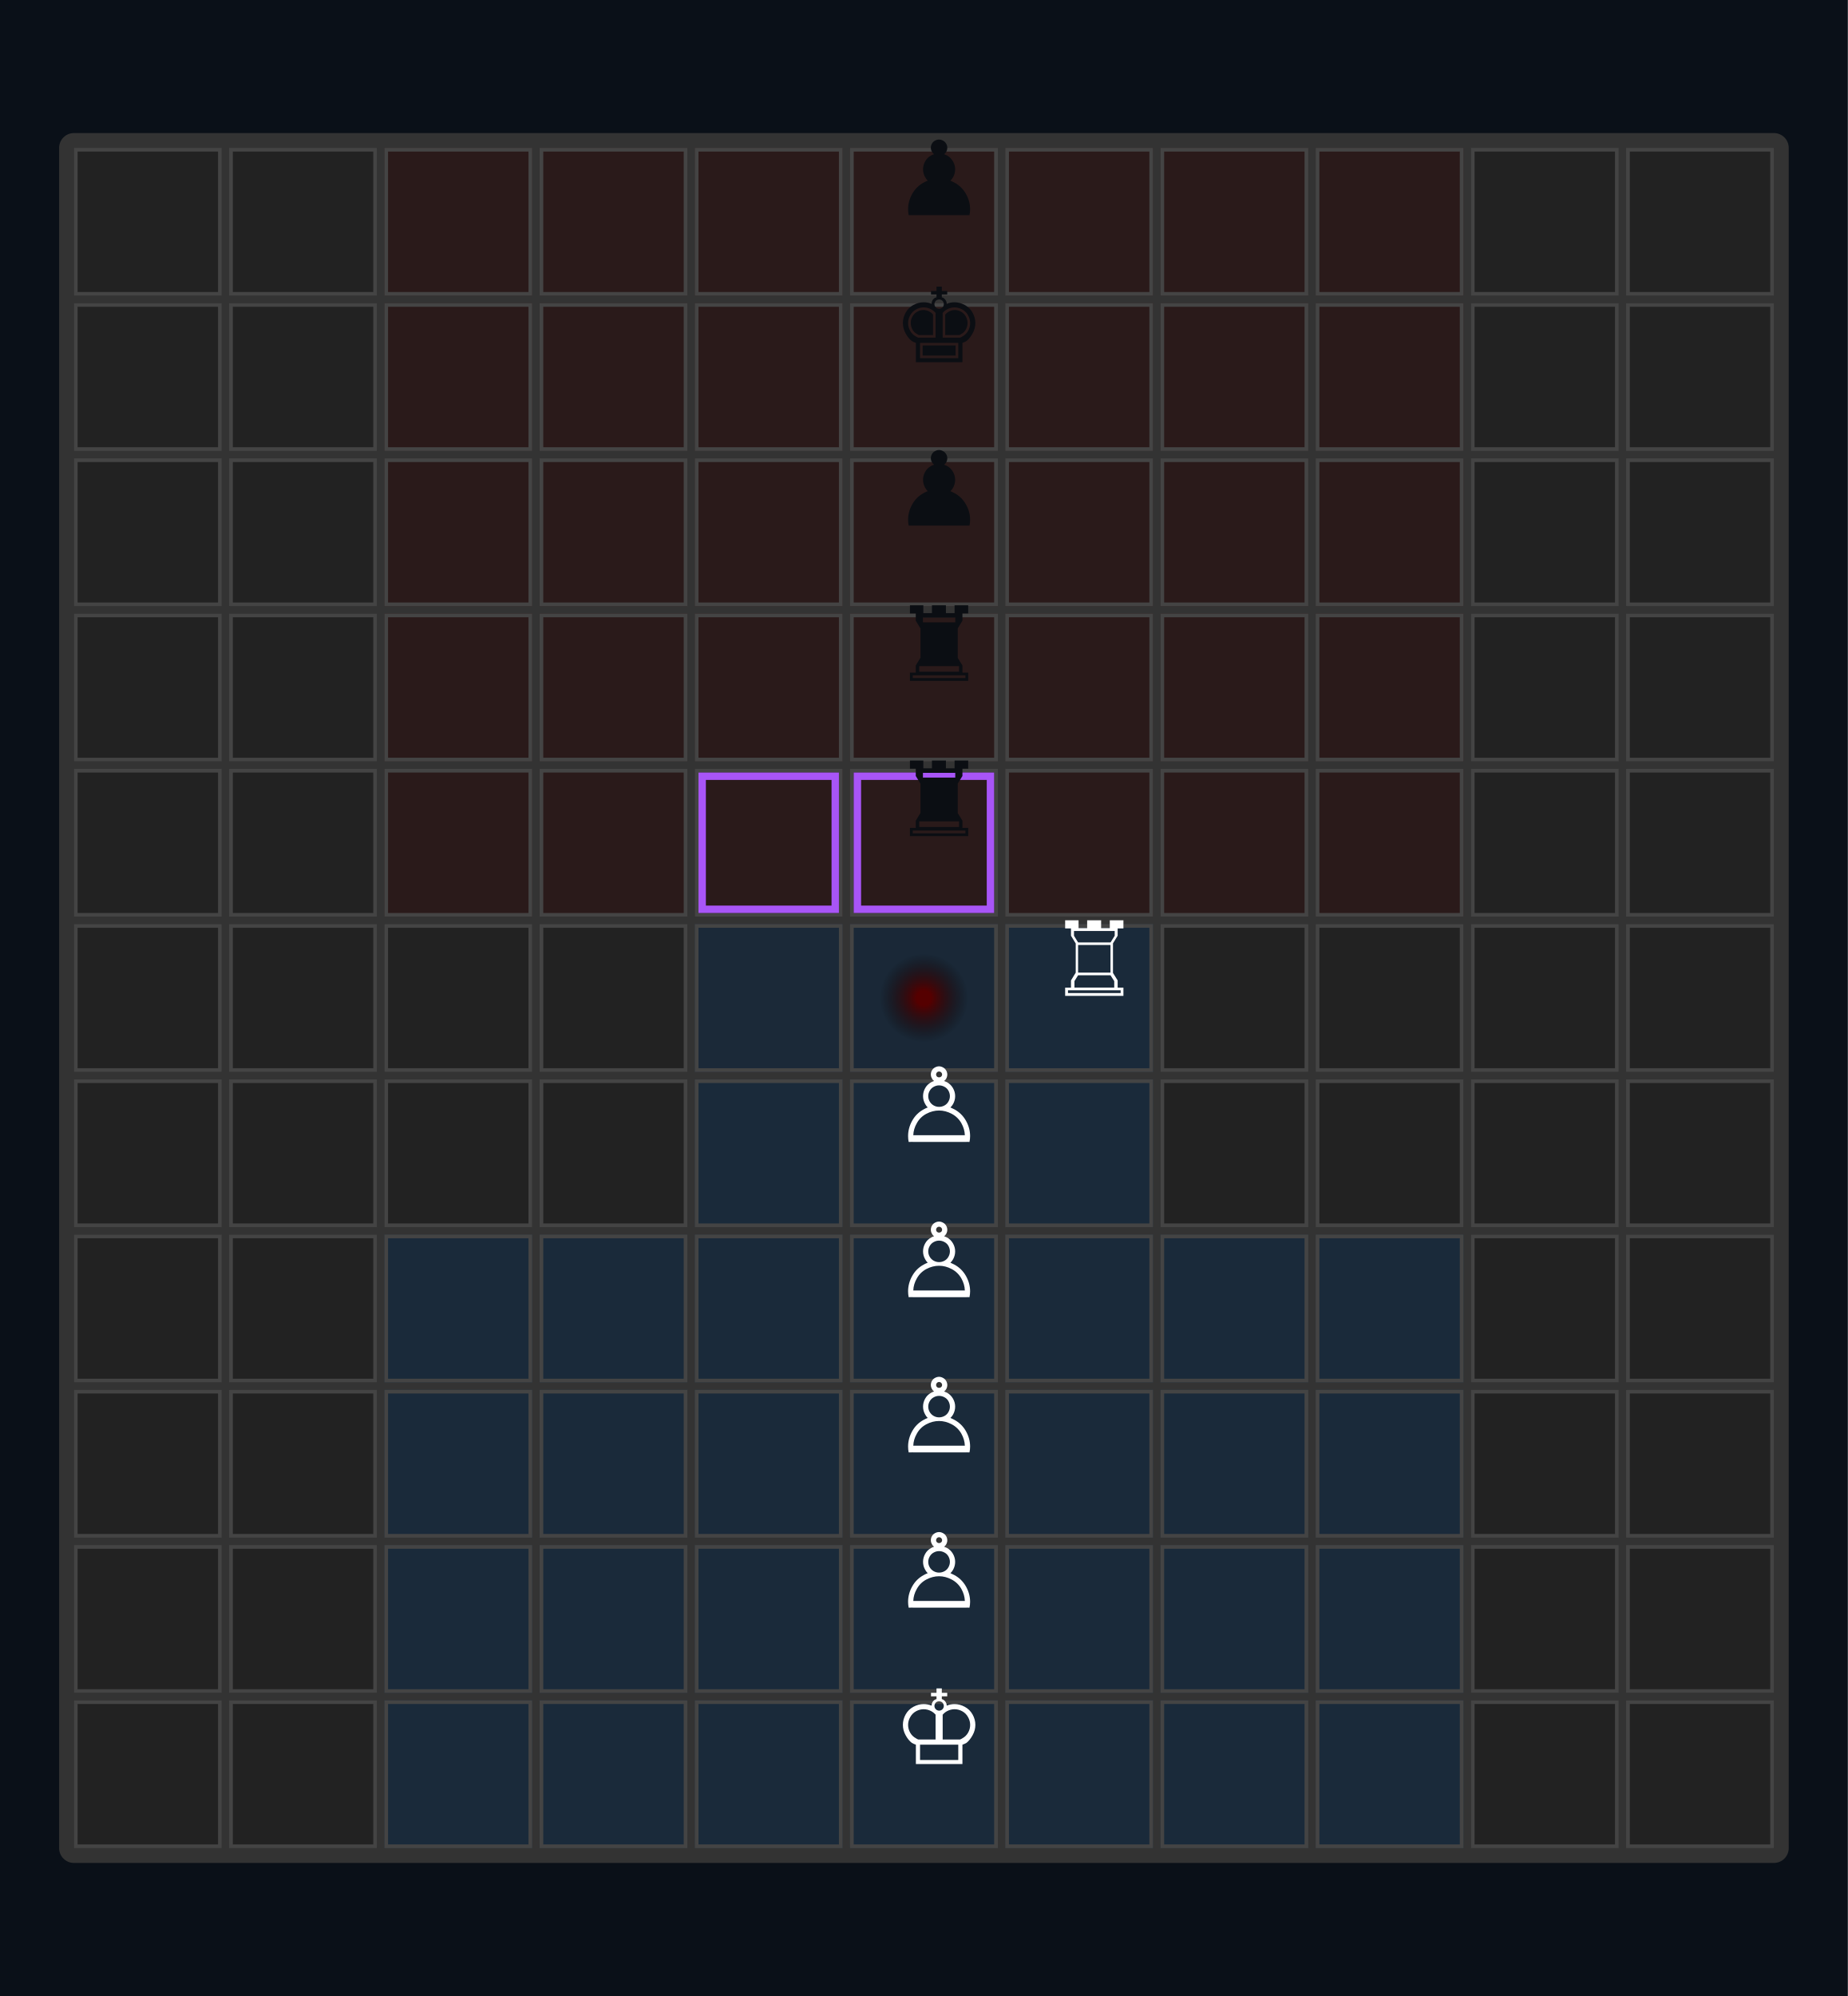
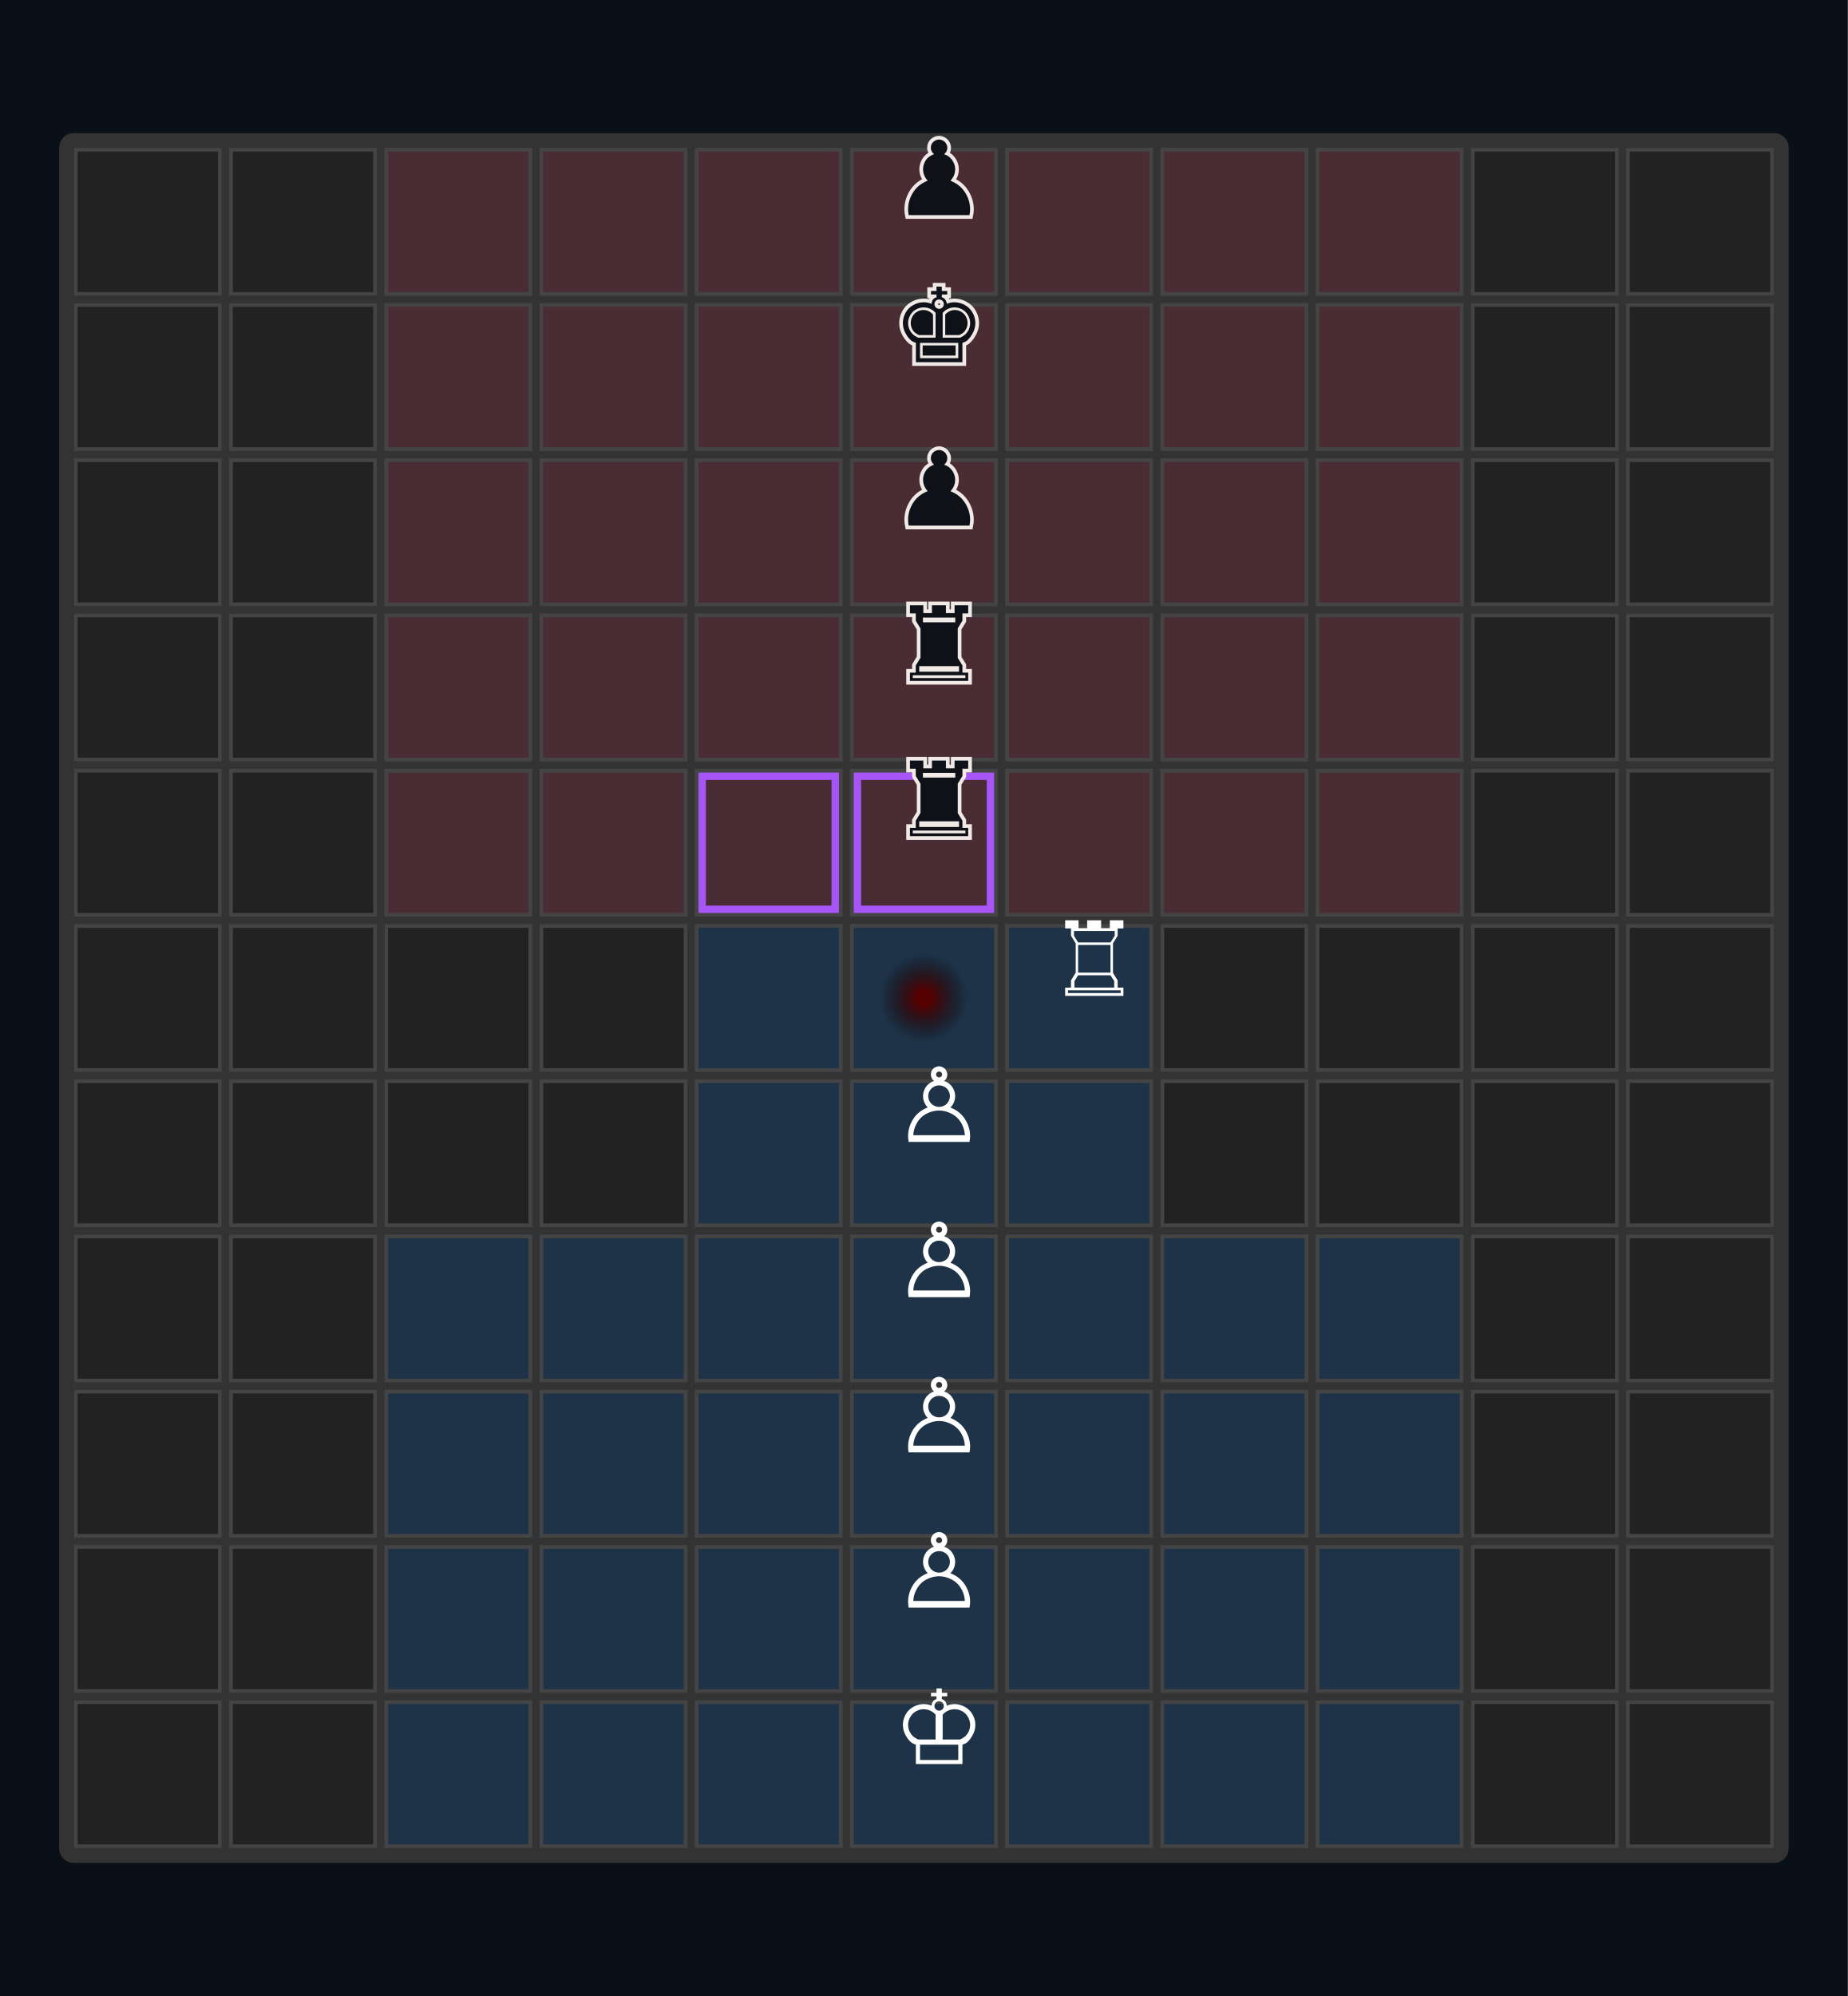
<svg xmlns="http://www.w3.org/2000/svg" width="500" height="540" viewBox="0 0 500 540">
  <defs>
-     <radialGradient id="rg-avmhaj5k" gradientUnits="objectBoundingBox" cx="0.5" cy="0.5" r="0.5">
+     <radialGradient id="rg-tm8awkis" gradientUnits="objectBoundingBox" cx="0.5" cy="0.5" r="0.5">
      <stop offset="10%" stop-color="rgb(85, 0, 0)" />
      <stop offset="60%" stop-color="rgba(0, 0, 0, 0)" />
    </radialGradient>
  </defs>
  <rect x="0" y="0" width="500" height="540" fill="rgb(10, 16, 24)" />
  <rect x="16" y="36" width="468" height="468" rx="4" ry="4" fill="rgb(51, 51, 51)" />
  <rect x="20" y="40" width="40" height="40" fill="rgb(34, 34, 34)" />
  <rect x="20.5" y="40.5" width="39" height="39" fill="none" stroke="rgb(68, 68, 68)" stroke-width="1" />
  <rect x="62" y="40" width="40" height="40" fill="rgb(34, 34, 34)" />
  <rect x="62.5" y="40.5" width="39" height="39" fill="none" stroke="rgb(68, 68, 68)" stroke-width="1" />
-   <rect x="104" y="40" width="40" height="40" fill="rgb(42, 26, 26)" />
+   <rect x="104" y="40" width="40" height="40" fill="rgb(74, 44, 52)" />
  <rect x="104.5" y="40.5" width="39" height="39" fill="none" stroke="rgb(68, 68, 68)" stroke-width="1" />
-   <rect x="146" y="40" width="40" height="40" fill="rgb(42, 26, 26)" />
+   <rect x="146" y="40" width="40" height="40" fill="rgb(74, 44, 52)" />
  <rect x="146.5" y="40.5" width="39" height="39" fill="none" stroke="rgb(68, 68, 68)" stroke-width="1" />
-   <rect x="188" y="40" width="40" height="40" fill="rgb(42, 26, 26)" />
+   <rect x="188" y="40" width="40" height="40" fill="rgb(74, 44, 52)" />
  <rect x="188.5" y="40.5" width="39" height="39" fill="none" stroke="rgb(68, 68, 68)" stroke-width="1" />
-   <rect x="230" y="40" width="40" height="40" fill="rgb(42, 26, 26)" />
+   <rect x="230" y="40" width="40" height="40" fill="rgb(74, 44, 52)" />
  <rect x="230.5" y="40.5" width="39" height="39" fill="none" stroke="rgb(68, 68, 68)" stroke-width="1" />
-   <text x="241.56" y="58.19" fill="rgb(11, 14, 19)" font-size="28" font-family="'IBM Plex Sans'" font-weight="400" font-style="normal" xml:space="preserve">♟</text>
-   <rect x="272" y="40" width="40" height="40" fill="rgb(42, 26, 26)" />
+   <text x="241.56" y="58.19" fill="rgb(14, 17, 24)" font-size="28" font-family="'IBM Plex Sans'" font-weight="400" font-style="normal" xml:space="preserve" stroke="rgba(244, 236, 232, 0.98)" stroke-width="2" paint-order="stroke fill">♟</text>
+   <rect x="272" y="40" width="40" height="40" fill="rgb(74, 44, 52)" />
  <rect x="272.5" y="40.5" width="39" height="39" fill="none" stroke="rgb(68, 68, 68)" stroke-width="1" />
-   <rect x="314" y="40" width="40" height="40" fill="rgb(42, 26, 26)" />
+   <rect x="314" y="40" width="40" height="40" fill="rgb(74, 44, 52)" />
  <rect x="314.5" y="40.5" width="39" height="39" fill="none" stroke="rgb(68, 68, 68)" stroke-width="1" />
-   <rect x="356" y="40" width="40" height="40" fill="rgb(42, 26, 26)" />
+   <rect x="356" y="40" width="40" height="40" fill="rgb(74, 44, 52)" />
  <rect x="356.5" y="40.5" width="39" height="39" fill="none" stroke="rgb(68, 68, 68)" stroke-width="1" />
  <rect x="398" y="40" width="40" height="40" fill="rgb(34, 34, 34)" />
  <rect x="398.5" y="40.5" width="39" height="39" fill="none" stroke="rgb(68, 68, 68)" stroke-width="1" />
  <rect x="440" y="40" width="40" height="40" fill="rgb(34, 34, 34)" />
  <rect x="440.5" y="40.5" width="39" height="39" fill="none" stroke="rgb(68, 68, 68)" stroke-width="1" />
  <rect x="20" y="82" width="40" height="40" fill="rgb(34, 34, 34)" />
  <rect x="20.5" y="82.5" width="39" height="39" fill="none" stroke="rgb(68, 68, 68)" stroke-width="1" />
  <rect x="62" y="82" width="40" height="40" fill="rgb(34, 34, 34)" />
  <rect x="62.5" y="82.5" width="39" height="39" fill="none" stroke="rgb(68, 68, 68)" stroke-width="1" />
-   <rect x="104" y="82" width="40" height="40" fill="rgb(42, 26, 26)" />
+   <rect x="104" y="82" width="40" height="40" fill="rgb(74, 44, 52)" />
  <rect x="104.5" y="82.5" width="39" height="39" fill="none" stroke="rgb(68, 68, 68)" stroke-width="1" />
-   <rect x="146" y="82" width="40" height="40" fill="rgb(42, 26, 26)" />
+   <rect x="146" y="82" width="40" height="40" fill="rgb(74, 44, 52)" />
  <rect x="146.5" y="82.5" width="39" height="39" fill="none" stroke="rgb(68, 68, 68)" stroke-width="1" />
-   <rect x="188" y="82" width="40" height="40" fill="rgb(42, 26, 26)" />
+   <rect x="188" y="82" width="40" height="40" fill="rgb(74, 44, 52)" />
  <rect x="188.5" y="82.5" width="39" height="39" fill="none" stroke="rgb(68, 68, 68)" stroke-width="1" />
-   <rect x="230" y="82" width="40" height="40" fill="rgb(42, 26, 26)" />
+   <rect x="230" y="82" width="40" height="40" fill="rgb(74, 44, 52)" />
  <rect x="230.5" y="82.5" width="39" height="39" fill="none" stroke="rgb(68, 68, 68)" stroke-width="1" />
-   <text x="241.56" y="97.99" fill="rgb(11, 14, 19)" font-size="28" font-family="'IBM Plex Sans'" font-weight="400" font-style="normal" xml:space="preserve">♚</text>
-   <rect x="272" y="82" width="40" height="40" fill="rgb(42, 26, 26)" />
+   <text x="241.56" y="97.99" fill="rgb(14, 17, 24)" font-size="28" font-family="'IBM Plex Sans'" font-weight="400" font-style="normal" xml:space="preserve" stroke="rgba(244, 236, 232, 0.98)" stroke-width="2" paint-order="stroke fill">♚</text>
+   <rect x="272" y="82" width="40" height="40" fill="rgb(74, 44, 52)" />
  <rect x="272.5" y="82.5" width="39" height="39" fill="none" stroke="rgb(68, 68, 68)" stroke-width="1" />
-   <rect x="314" y="82" width="40" height="40" fill="rgb(42, 26, 26)" />
+   <rect x="314" y="82" width="40" height="40" fill="rgb(74, 44, 52)" />
  <rect x="314.5" y="82.5" width="39" height="39" fill="none" stroke="rgb(68, 68, 68)" stroke-width="1" />
-   <rect x="356" y="82" width="40" height="40" fill="rgb(42, 26, 26)" />
+   <rect x="356" y="82" width="40" height="40" fill="rgb(74, 44, 52)" />
  <rect x="356.5" y="82.5" width="39" height="39" fill="none" stroke="rgb(68, 68, 68)" stroke-width="1" />
  <rect x="398" y="82" width="40" height="40" fill="rgb(34, 34, 34)" />
  <rect x="398.5" y="82.5" width="39" height="39" fill="none" stroke="rgb(68, 68, 68)" stroke-width="1" />
  <rect x="440" y="82" width="40" height="40" fill="rgb(34, 34, 34)" />
  <rect x="440.5" y="82.5" width="39" height="39" fill="none" stroke="rgb(68, 68, 68)" stroke-width="1" />
  <rect x="20" y="124" width="40" height="40" fill="rgb(34, 34, 34)" />
  <rect x="20.5" y="124.5" width="39" height="39" fill="none" stroke="rgb(68, 68, 68)" stroke-width="1" />
  <rect x="62" y="124" width="40" height="40" fill="rgb(34, 34, 34)" />
  <rect x="62.5" y="124.5" width="39" height="39" fill="none" stroke="rgb(68, 68, 68)" stroke-width="1" />
-   <rect x="104" y="124" width="40" height="40" fill="rgb(42, 26, 26)" />
+   <rect x="104" y="124" width="40" height="40" fill="rgb(74, 44, 52)" />
  <rect x="104.5" y="124.5" width="39" height="39" fill="none" stroke="rgb(68, 68, 68)" stroke-width="1" />
-   <rect x="146" y="124" width="40" height="40" fill="rgb(42, 26, 26)" />
+   <rect x="146" y="124" width="40" height="40" fill="rgb(74, 44, 52)" />
  <rect x="146.5" y="124.5" width="39" height="39" fill="none" stroke="rgb(68, 68, 68)" stroke-width="1" />
-   <rect x="188" y="124" width="40" height="40" fill="rgb(42, 26, 26)" />
+   <rect x="188" y="124" width="40" height="40" fill="rgb(74, 44, 52)" />
  <rect x="188.5" y="124.5" width="39" height="39" fill="none" stroke="rgb(68, 68, 68)" stroke-width="1" />
-   <rect x="230" y="124" width="40" height="40" fill="rgb(42, 26, 26)" />
+   <rect x="230" y="124" width="40" height="40" fill="rgb(74, 44, 52)" />
  <rect x="230.5" y="124.5" width="39" height="39" fill="none" stroke="rgb(68, 68, 68)" stroke-width="1" />
-   <text x="241.56" y="142.19" fill="rgb(11, 14, 19)" font-size="28" font-family="'IBM Plex Sans'" font-weight="400" font-style="normal" xml:space="preserve">♟</text>
-   <rect x="272" y="124" width="40" height="40" fill="rgb(42, 26, 26)" />
+   <text x="241.56" y="142.19" fill="rgb(14, 17, 24)" font-size="28" font-family="'IBM Plex Sans'" font-weight="400" font-style="normal" xml:space="preserve" stroke="rgba(244, 236, 232, 0.98)" stroke-width="2" paint-order="stroke fill">♟</text>
+   <rect x="272" y="124" width="40" height="40" fill="rgb(74, 44, 52)" />
  <rect x="272.5" y="124.5" width="39" height="39" fill="none" stroke="rgb(68, 68, 68)" stroke-width="1" />
-   <rect x="314" y="124" width="40" height="40" fill="rgb(42, 26, 26)" />
+   <rect x="314" y="124" width="40" height="40" fill="rgb(74, 44, 52)" />
  <rect x="314.5" y="124.5" width="39" height="39" fill="none" stroke="rgb(68, 68, 68)" stroke-width="1" />
-   <rect x="356" y="124" width="40" height="40" fill="rgb(42, 26, 26)" />
+   <rect x="356" y="124" width="40" height="40" fill="rgb(74, 44, 52)" />
  <rect x="356.5" y="124.5" width="39" height="39" fill="none" stroke="rgb(68, 68, 68)" stroke-width="1" />
  <rect x="398" y="124" width="40" height="40" fill="rgb(34, 34, 34)" />
  <rect x="398.5" y="124.5" width="39" height="39" fill="none" stroke="rgb(68, 68, 68)" stroke-width="1" />
  <rect x="440" y="124" width="40" height="40" fill="rgb(34, 34, 34)" />
  <rect x="440.5" y="124.5" width="39" height="39" fill="none" stroke="rgb(68, 68, 68)" stroke-width="1" />
  <rect x="20" y="166" width="40" height="40" fill="rgb(34, 34, 34)" />
  <rect x="20.5" y="166.5" width="39" height="39" fill="none" stroke="rgb(68, 68, 68)" stroke-width="1" />
  <rect x="62" y="166" width="40" height="40" fill="rgb(34, 34, 34)" />
  <rect x="62.5" y="166.5" width="39" height="39" fill="none" stroke="rgb(68, 68, 68)" stroke-width="1" />
-   <rect x="104" y="166" width="40" height="40" fill="rgb(42, 26, 26)" />
+   <rect x="104" y="166" width="40" height="40" fill="rgb(74, 44, 52)" />
  <rect x="104.5" y="166.5" width="39" height="39" fill="none" stroke="rgb(68, 68, 68)" stroke-width="1" />
-   <rect x="146" y="166" width="40" height="40" fill="rgb(42, 26, 26)" />
+   <rect x="146" y="166" width="40" height="40" fill="rgb(74, 44, 52)" />
  <rect x="146.5" y="166.5" width="39" height="39" fill="none" stroke="rgb(68, 68, 68)" stroke-width="1" />
-   <rect x="188" y="166" width="40" height="40" fill="rgb(42, 26, 26)" />
+   <rect x="188" y="166" width="40" height="40" fill="rgb(74, 44, 52)" />
  <rect x="188.5" y="166.5" width="39" height="39" fill="none" stroke="rgb(68, 68, 68)" stroke-width="1" />
-   <rect x="230" y="166" width="40" height="40" fill="rgb(42, 26, 26)" />
+   <rect x="230" y="166" width="40" height="40" fill="rgb(74, 44, 52)" />
  <rect x="230.5" y="166.5" width="39" height="39" fill="none" stroke="rgb(68, 68, 68)" stroke-width="1" />
-   <text x="241.56" y="184.18" fill="rgb(11, 14, 19)" font-size="28" font-family="'IBM Plex Sans'" font-weight="400" font-style="normal" xml:space="preserve">♜</text>
-   <rect x="272" y="166" width="40" height="40" fill="rgb(42, 26, 26)" />
+   <text x="241.56" y="184.18" fill="rgb(14, 17, 24)" font-size="28" font-family="'IBM Plex Sans'" font-weight="400" font-style="normal" xml:space="preserve" stroke="rgba(244, 236, 232, 0.98)" stroke-width="2" paint-order="stroke fill">♜</text>
+   <rect x="272" y="166" width="40" height="40" fill="rgb(74, 44, 52)" />
  <rect x="272.5" y="166.5" width="39" height="39" fill="none" stroke="rgb(68, 68, 68)" stroke-width="1" />
-   <rect x="314" y="166" width="40" height="40" fill="rgb(42, 26, 26)" />
+   <rect x="314" y="166" width="40" height="40" fill="rgb(74, 44, 52)" />
  <rect x="314.5" y="166.5" width="39" height="39" fill="none" stroke="rgb(68, 68, 68)" stroke-width="1" />
-   <rect x="356" y="166" width="40" height="40" fill="rgb(42, 26, 26)" />
+   <rect x="356" y="166" width="40" height="40" fill="rgb(74, 44, 52)" />
  <rect x="356.5" y="166.5" width="39" height="39" fill="none" stroke="rgb(68, 68, 68)" stroke-width="1" />
  <rect x="398" y="166" width="40" height="40" fill="rgb(34, 34, 34)" />
  <rect x="398.5" y="166.5" width="39" height="39" fill="none" stroke="rgb(68, 68, 68)" stroke-width="1" />
  <rect x="440" y="166" width="40" height="40" fill="rgb(34, 34, 34)" />
  <rect x="440.5" y="166.5" width="39" height="39" fill="none" stroke="rgb(68, 68, 68)" stroke-width="1" />
  <rect x="20" y="208" width="40" height="40" fill="rgb(34, 34, 34)" />
  <rect x="20.5" y="208.5" width="39" height="39" fill="none" stroke="rgb(68, 68, 68)" stroke-width="1" />
  <rect x="62" y="208" width="40" height="40" fill="rgb(34, 34, 34)" />
  <rect x="62.5" y="208.5" width="39" height="39" fill="none" stroke="rgb(68, 68, 68)" stroke-width="1" />
-   <rect x="104" y="208" width="40" height="40" fill="rgb(42, 26, 26)" />
+   <rect x="104" y="208" width="40" height="40" fill="rgb(74, 44, 52)" />
  <rect x="104.5" y="208.5" width="39" height="39" fill="none" stroke="rgb(68, 68, 68)" stroke-width="1" />
-   <rect x="146" y="208" width="40" height="40" fill="rgb(42, 26, 26)" />
+   <rect x="146" y="208" width="40" height="40" fill="rgb(74, 44, 52)" />
  <rect x="146.5" y="208.5" width="39" height="39" fill="none" stroke="rgb(68, 68, 68)" stroke-width="1" />
-   <rect x="188" y="208" width="40" height="40" fill="rgb(42, 26, 26)" />
+   <rect x="188" y="208" width="40" height="40" fill="rgb(74, 44, 52)" />
  <rect x="188.5" y="208.5" width="39" height="39" fill="none" stroke="rgb(68, 68, 68)" stroke-width="1" />
  <rect x="190" y="210" width="36" height="36" fill="none" stroke="rgb(168, 85, 247)" stroke-width="2" />
-   <rect x="230" y="208" width="40" height="40" fill="rgb(42, 26, 26)" />
+   <rect x="230" y="208" width="40" height="40" fill="rgb(74, 44, 52)" />
  <rect x="230.5" y="208.5" width="39" height="39" fill="none" stroke="rgb(68, 68, 68)" stroke-width="1" />
  <rect x="232" y="210" width="36" height="36" fill="none" stroke="rgb(168, 85, 247)" stroke-width="2" />
-   <text x="241.56" y="226.18" fill="rgb(11, 14, 19)" font-size="28" font-family="'IBM Plex Sans'" font-weight="400" font-style="normal" xml:space="preserve">♜</text>
-   <rect x="272" y="208" width="40" height="40" fill="rgb(42, 26, 26)" />
+   <text x="241.56" y="226.18" fill="rgb(14, 17, 24)" font-size="28" font-family="'IBM Plex Sans'" font-weight="400" font-style="normal" xml:space="preserve" stroke="rgba(244, 236, 232, 0.98)" stroke-width="2" paint-order="stroke fill">♜</text>
+   <rect x="272" y="208" width="40" height="40" fill="rgb(74, 44, 52)" />
  <rect x="272.5" y="208.5" width="39" height="39" fill="none" stroke="rgb(68, 68, 68)" stroke-width="1" />
-   <rect x="314" y="208" width="40" height="40" fill="rgb(42, 26, 26)" />
+   <rect x="314" y="208" width="40" height="40" fill="rgb(74, 44, 52)" />
  <rect x="314.5" y="208.5" width="39" height="39" fill="none" stroke="rgb(68, 68, 68)" stroke-width="1" />
-   <rect x="356" y="208" width="40" height="40" fill="rgb(42, 26, 26)" />
+   <rect x="356" y="208" width="40" height="40" fill="rgb(74, 44, 52)" />
  <rect x="356.5" y="208.5" width="39" height="39" fill="none" stroke="rgb(68, 68, 68)" stroke-width="1" />
  <rect x="398" y="208" width="40" height="40" fill="rgb(34, 34, 34)" />
  <rect x="398.5" y="208.5" width="39" height="39" fill="none" stroke="rgb(68, 68, 68)" stroke-width="1" />
  <rect x="440" y="208" width="40" height="40" fill="rgb(34, 34, 34)" />
  <rect x="440.5" y="208.5" width="39" height="39" fill="none" stroke="rgb(68, 68, 68)" stroke-width="1" />
  <rect x="20" y="250" width="40" height="40" fill="rgb(34, 34, 34)" />
  <rect x="20.5" y="250.5" width="39" height="39" fill="none" stroke="rgb(68, 68, 68)" stroke-width="1" />
  <rect x="62" y="250" width="40" height="40" fill="rgb(34, 34, 34)" />
  <rect x="62.5" y="250.5" width="39" height="39" fill="none" stroke="rgb(68, 68, 68)" stroke-width="1" />
  <rect x="104" y="250" width="40" height="40" fill="rgb(34, 34, 34)" />
  <rect x="104.5" y="250.5" width="39" height="39" fill="none" stroke="rgb(68, 68, 68)" stroke-width="1" />
  <rect x="146" y="250" width="40" height="40" fill="rgb(34, 34, 34)" />
  <rect x="146.5" y="250.5" width="39" height="39" fill="none" stroke="rgb(68, 68, 68)" stroke-width="1" />
-   <rect x="188" y="250" width="40" height="40" fill="rgb(27, 41, 56)" />
+   <rect x="188" y="250" width="40" height="40" fill="rgb(30, 51, 72)" />
  <rect x="188.5" y="250.5" width="39" height="39" fill="none" stroke="rgb(68, 68, 68)" stroke-width="1" />
-   <rect x="230" y="250" width="40" height="40" fill="rgb(26, 40, 55)" />
-   <rect x="230" y="250" width="40" height="40" fill="url(#rg-avmhaj5k)" />
+   <rect x="230" y="250" width="40" height="40" fill="rgb(30, 51, 72)" />
+   <rect x="230" y="250" width="40" height="40" fill="url(#rg-tm8awkis)" />
  <rect x="230.5" y="250.5" width="39" height="39" fill="none" stroke="rgb(68, 68, 68)" stroke-width="1" />
-   <rect x="272" y="250" width="40" height="40" fill="rgb(26, 42, 58)" />
+   <rect x="272" y="250" width="40" height="40" fill="rgb(30, 51, 72)" />
  <rect x="272.5" y="250.5" width="39" height="39" fill="none" stroke="rgb(68, 68, 68)" stroke-width="1" />
  <text x="283.56" y="269.4" fill="rgb(255, 255, 255)" font-size="28" font-family="'IBM Plex Sans'" font-weight="400" font-style="normal" xml:space="preserve">♖</text>
  <rect x="314" y="250" width="40" height="40" fill="rgb(34, 34, 34)" />
  <rect x="314.5" y="250.5" width="39" height="39" fill="none" stroke="rgb(68, 68, 68)" stroke-width="1" />
  <rect x="356" y="250" width="40" height="40" fill="rgb(34, 34, 34)" />
  <rect x="356.5" y="250.5" width="39" height="39" fill="none" stroke="rgb(68, 68, 68)" stroke-width="1" />
  <rect x="398" y="250" width="40" height="40" fill="rgb(34, 34, 34)" />
  <rect x="398.5" y="250.5" width="39" height="39" fill="none" stroke="rgb(68, 68, 68)" stroke-width="1" />
  <rect x="440" y="250" width="40" height="40" fill="rgb(34, 34, 34)" />
  <rect x="440.5" y="250.5" width="39" height="39" fill="none" stroke="rgb(68, 68, 68)" stroke-width="1" />
  <rect x="20" y="292" width="40" height="40" fill="rgb(34, 34, 34)" />
  <rect x="20.5" y="292.5" width="39" height="39" fill="none" stroke="rgb(68, 68, 68)" stroke-width="1" />
  <rect x="62" y="292" width="40" height="40" fill="rgb(34, 34, 34)" />
  <rect x="62.5" y="292.5" width="39" height="39" fill="none" stroke="rgb(68, 68, 68)" stroke-width="1" />
  <rect x="104" y="292" width="40" height="40" fill="rgb(34, 34, 34)" />
  <rect x="104.5" y="292.5" width="39" height="39" fill="none" stroke="rgb(68, 68, 68)" stroke-width="1" />
  <rect x="146" y="292" width="40" height="40" fill="rgb(34, 34, 34)" />
  <rect x="146.5" y="292.5" width="39" height="39" fill="none" stroke="rgb(68, 68, 68)" stroke-width="1" />
-   <rect x="188" y="292" width="40" height="40" fill="rgb(26, 42, 58)" />
+   <rect x="188" y="292" width="40" height="40" fill="rgb(30, 51, 72)" />
  <rect x="188.5" y="292.5" width="39" height="39" fill="none" stroke="rgb(68, 68, 68)" stroke-width="1" />
-   <rect x="230" y="292" width="40" height="40" fill="rgb(26, 42, 58)" />
+   <rect x="230" y="292" width="40" height="40" fill="rgb(30, 51, 72)" />
  <rect x="230.5" y="292.5" width="39" height="39" fill="none" stroke="rgb(68, 68, 68)" stroke-width="1" />
  <text x="241.56" y="308.92" fill="rgb(255, 255, 255)" font-size="28" font-family="'IBM Plex Sans'" font-weight="400" font-style="normal" xml:space="preserve">♙</text>
-   <rect x="272" y="292" width="40" height="40" fill="rgb(26, 42, 58)" />
+   <rect x="272" y="292" width="40" height="40" fill="rgb(30, 51, 72)" />
  <rect x="272.5" y="292.5" width="39" height="39" fill="none" stroke="rgb(68, 68, 68)" stroke-width="1" />
  <rect x="314" y="292" width="40" height="40" fill="rgb(34, 34, 34)" />
  <rect x="314.5" y="292.5" width="39" height="39" fill="none" stroke="rgb(68, 68, 68)" stroke-width="1" />
  <rect x="356" y="292" width="40" height="40" fill="rgb(34, 34, 34)" />
  <rect x="356.5" y="292.5" width="39" height="39" fill="none" stroke="rgb(68, 68, 68)" stroke-width="1" />
  <rect x="398" y="292" width="40" height="40" fill="rgb(34, 34, 34)" />
  <rect x="398.5" y="292.5" width="39" height="39" fill="none" stroke="rgb(68, 68, 68)" stroke-width="1" />
  <rect x="440" y="292" width="40" height="40" fill="rgb(34, 34, 34)" />
  <rect x="440.5" y="292.5" width="39" height="39" fill="none" stroke="rgb(68, 68, 68)" stroke-width="1" />
  <rect x="20" y="334" width="40" height="40" fill="rgb(34, 34, 34)" />
  <rect x="20.5" y="334.5" width="39" height="39" fill="none" stroke="rgb(68, 68, 68)" stroke-width="1" />
  <rect x="62" y="334" width="40" height="40" fill="rgb(34, 34, 34)" />
  <rect x="62.5" y="334.5" width="39" height="39" fill="none" stroke="rgb(68, 68, 68)" stroke-width="1" />
-   <rect x="104" y="334" width="40" height="40" fill="rgb(26, 42, 58)" />
+   <rect x="104" y="334" width="40" height="40" fill="rgb(30, 51, 72)" />
  <rect x="104.5" y="334.5" width="39" height="39" fill="none" stroke="rgb(68, 68, 68)" stroke-width="1" />
-   <rect x="146" y="334" width="40" height="40" fill="rgb(26, 42, 58)" />
+   <rect x="146" y="334" width="40" height="40" fill="rgb(30, 51, 72)" />
  <rect x="146.5" y="334.5" width="39" height="39" fill="none" stroke="rgb(68, 68, 68)" stroke-width="1" />
-   <rect x="188" y="334" width="40" height="40" fill="rgb(26, 42, 58)" />
+   <rect x="188" y="334" width="40" height="40" fill="rgb(30, 51, 72)" />
  <rect x="188.5" y="334.5" width="39" height="39" fill="none" stroke="rgb(68, 68, 68)" stroke-width="1" />
-   <rect x="230" y="334" width="40" height="40" fill="rgb(26, 42, 58)" />
+   <rect x="230" y="334" width="40" height="40" fill="rgb(30, 51, 72)" />
  <rect x="230.5" y="334.5" width="39" height="39" fill="none" stroke="rgb(68, 68, 68)" stroke-width="1" />
  <text x="241.56" y="350.92" fill="rgb(255, 255, 255)" font-size="28" font-family="'IBM Plex Sans'" font-weight="400" font-style="normal" xml:space="preserve">♙</text>
-   <rect x="272" y="334" width="40" height="40" fill="rgb(26, 42, 58)" />
+   <rect x="272" y="334" width="40" height="40" fill="rgb(30, 51, 72)" />
  <rect x="272.5" y="334.5" width="39" height="39" fill="none" stroke="rgb(68, 68, 68)" stroke-width="1" />
-   <rect x="314" y="334" width="40" height="40" fill="rgb(26, 42, 58)" />
+   <rect x="314" y="334" width="40" height="40" fill="rgb(30, 51, 72)" />
  <rect x="314.5" y="334.5" width="39" height="39" fill="none" stroke="rgb(68, 68, 68)" stroke-width="1" />
-   <rect x="356" y="334" width="40" height="40" fill="rgb(26, 42, 58)" />
+   <rect x="356" y="334" width="40" height="40" fill="rgb(30, 51, 72)" />
  <rect x="356.5" y="334.5" width="39" height="39" fill="none" stroke="rgb(68, 68, 68)" stroke-width="1" />
  <rect x="398" y="334" width="40" height="40" fill="rgb(34, 34, 34)" />
  <rect x="398.5" y="334.5" width="39" height="39" fill="none" stroke="rgb(68, 68, 68)" stroke-width="1" />
  <rect x="440" y="334" width="40" height="40" fill="rgb(34, 34, 34)" />
  <rect x="440.5" y="334.5" width="39" height="39" fill="none" stroke="rgb(68, 68, 68)" stroke-width="1" />
  <rect x="20" y="376" width="40" height="40" fill="rgb(34, 34, 34)" />
  <rect x="20.5" y="376.5" width="39" height="39" fill="none" stroke="rgb(68, 68, 68)" stroke-width="1" />
  <rect x="62" y="376" width="40" height="40" fill="rgb(34, 34, 34)" />
  <rect x="62.5" y="376.5" width="39" height="39" fill="none" stroke="rgb(68, 68, 68)" stroke-width="1" />
-   <rect x="104" y="376" width="40" height="40" fill="rgb(26, 42, 58)" />
+   <rect x="104" y="376" width="40" height="40" fill="rgb(30, 51, 72)" />
  <rect x="104.5" y="376.5" width="39" height="39" fill="none" stroke="rgb(68, 68, 68)" stroke-width="1" />
-   <rect x="146" y="376" width="40" height="40" fill="rgb(26, 42, 58)" />
+   <rect x="146" y="376" width="40" height="40" fill="rgb(30, 51, 72)" />
  <rect x="146.5" y="376.5" width="39" height="39" fill="none" stroke="rgb(68, 68, 68)" stroke-width="1" />
-   <rect x="188" y="376" width="40" height="40" fill="rgb(26, 42, 58)" />
+   <rect x="188" y="376" width="40" height="40" fill="rgb(30, 51, 72)" />
  <rect x="188.5" y="376.5" width="39" height="39" fill="none" stroke="rgb(68, 68, 68)" stroke-width="1" />
-   <rect x="230" y="376" width="40" height="40" fill="rgb(26, 42, 58)" />
+   <rect x="230" y="376" width="40" height="40" fill="rgb(30, 51, 72)" />
  <rect x="230.5" y="376.5" width="39" height="39" fill="none" stroke="rgb(68, 68, 68)" stroke-width="1" />
  <text x="241.56" y="392.92" fill="rgb(255, 255, 255)" font-size="28" font-family="'IBM Plex Sans'" font-weight="400" font-style="normal" xml:space="preserve">♙</text>
-   <rect x="272" y="376" width="40" height="40" fill="rgb(26, 42, 58)" />
+   <rect x="272" y="376" width="40" height="40" fill="rgb(30, 51, 72)" />
  <rect x="272.5" y="376.5" width="39" height="39" fill="none" stroke="rgb(68, 68, 68)" stroke-width="1" />
-   <rect x="314" y="376" width="40" height="40" fill="rgb(26, 42, 58)" />
+   <rect x="314" y="376" width="40" height="40" fill="rgb(30, 51, 72)" />
  <rect x="314.5" y="376.5" width="39" height="39" fill="none" stroke="rgb(68, 68, 68)" stroke-width="1" />
-   <rect x="356" y="376" width="40" height="40" fill="rgb(26, 42, 58)" />
+   <rect x="356" y="376" width="40" height="40" fill="rgb(30, 51, 72)" />
  <rect x="356.5" y="376.5" width="39" height="39" fill="none" stroke="rgb(68, 68, 68)" stroke-width="1" />
  <rect x="398" y="376" width="40" height="40" fill="rgb(34, 34, 34)" />
  <rect x="398.5" y="376.5" width="39" height="39" fill="none" stroke="rgb(68, 68, 68)" stroke-width="1" />
  <rect x="440" y="376" width="40" height="40" fill="rgb(34, 34, 34)" />
  <rect x="440.5" y="376.5" width="39" height="39" fill="none" stroke="rgb(68, 68, 68)" stroke-width="1" />
  <rect x="20" y="418" width="40" height="40" fill="rgb(34, 34, 34)" />
  <rect x="20.5" y="418.5" width="39" height="39" fill="none" stroke="rgb(68, 68, 68)" stroke-width="1" />
  <rect x="62" y="418" width="40" height="40" fill="rgb(34, 34, 34)" />
  <rect x="62.5" y="418.5" width="39" height="39" fill="none" stroke="rgb(68, 68, 68)" stroke-width="1" />
-   <rect x="104" y="418" width="40" height="40" fill="rgb(26, 42, 58)" />
+   <rect x="104" y="418" width="40" height="40" fill="rgb(30, 51, 72)" />
  <rect x="104.5" y="418.5" width="39" height="39" fill="none" stroke="rgb(68, 68, 68)" stroke-width="1" />
-   <rect x="146" y="418" width="40" height="40" fill="rgb(26, 42, 58)" />
+   <rect x="146" y="418" width="40" height="40" fill="rgb(30, 51, 72)" />
  <rect x="146.5" y="418.5" width="39" height="39" fill="none" stroke="rgb(68, 68, 68)" stroke-width="1" />
-   <rect x="188" y="418" width="40" height="40" fill="rgb(26, 42, 58)" />
+   <rect x="188" y="418" width="40" height="40" fill="rgb(30, 51, 72)" />
  <rect x="188.5" y="418.5" width="39" height="39" fill="none" stroke="rgb(68, 68, 68)" stroke-width="1" />
-   <rect x="230" y="418" width="40" height="40" fill="rgb(26, 42, 58)" />
+   <rect x="230" y="418" width="40" height="40" fill="rgb(30, 51, 72)" />
  <rect x="230.5" y="418.5" width="39" height="39" fill="none" stroke="rgb(68, 68, 68)" stroke-width="1" />
  <text x="241.56" y="434.92" fill="rgb(255, 255, 255)" font-size="28" font-family="'IBM Plex Sans'" font-weight="400" font-style="normal" xml:space="preserve">♙</text>
-   <rect x="272" y="418" width="40" height="40" fill="rgb(26, 42, 58)" />
+   <rect x="272" y="418" width="40" height="40" fill="rgb(30, 51, 72)" />
  <rect x="272.5" y="418.5" width="39" height="39" fill="none" stroke="rgb(68, 68, 68)" stroke-width="1" />
-   <rect x="314" y="418" width="40" height="40" fill="rgb(26, 42, 58)" />
+   <rect x="314" y="418" width="40" height="40" fill="rgb(30, 51, 72)" />
  <rect x="314.5" y="418.5" width="39" height="39" fill="none" stroke="rgb(68, 68, 68)" stroke-width="1" />
-   <rect x="356" y="418" width="40" height="40" fill="rgb(26, 42, 58)" />
+   <rect x="356" y="418" width="40" height="40" fill="rgb(30, 51, 72)" />
  <rect x="356.5" y="418.5" width="39" height="39" fill="none" stroke="rgb(68, 68, 68)" stroke-width="1" />
  <rect x="398" y="418" width="40" height="40" fill="rgb(34, 34, 34)" />
  <rect x="398.5" y="418.5" width="39" height="39" fill="none" stroke="rgb(68, 68, 68)" stroke-width="1" />
  <rect x="440" y="418" width="40" height="40" fill="rgb(34, 34, 34)" />
  <rect x="440.5" y="418.5" width="39" height="39" fill="none" stroke="rgb(68, 68, 68)" stroke-width="1" />
  <rect x="20" y="460" width="40" height="40" fill="rgb(34, 34, 34)" />
  <rect x="20.5" y="460.5" width="39" height="39" fill="none" stroke="rgb(68, 68, 68)" stroke-width="1" />
  <rect x="62" y="460" width="40" height="40" fill="rgb(34, 34, 34)" />
  <rect x="62.5" y="460.5" width="39" height="39" fill="none" stroke="rgb(68, 68, 68)" stroke-width="1" />
-   <rect x="104" y="460" width="40" height="40" fill="rgb(26, 42, 58)" />
+   <rect x="104" y="460" width="40" height="40" fill="rgb(30, 51, 72)" />
  <rect x="104.5" y="460.5" width="39" height="39" fill="none" stroke="rgb(68, 68, 68)" stroke-width="1" />
-   <rect x="146" y="460" width="40" height="40" fill="rgb(26, 42, 58)" />
+   <rect x="146" y="460" width="40" height="40" fill="rgb(30, 51, 72)" />
  <rect x="146.5" y="460.5" width="39" height="39" fill="none" stroke="rgb(68, 68, 68)" stroke-width="1" />
-   <rect x="188" y="460" width="40" height="40" fill="rgb(26, 42, 58)" />
+   <rect x="188" y="460" width="40" height="40" fill="rgb(30, 51, 72)" />
  <rect x="188.5" y="460.5" width="39" height="39" fill="none" stroke="rgb(68, 68, 68)" stroke-width="1" />
-   <rect x="230" y="460" width="40" height="40" fill="rgb(26, 42, 58)" />
+   <rect x="230" y="460" width="40" height="40" fill="rgb(30, 51, 72)" />
  <rect x="230.5" y="460.5" width="39" height="39" fill="none" stroke="rgb(68, 68, 68)" stroke-width="1" />
  <text x="241.56" y="477.24" fill="rgb(255, 255, 255)" font-size="28" font-family="'IBM Plex Sans'" font-weight="400" font-style="normal" xml:space="preserve">♔</text>
-   <rect x="272" y="460" width="40" height="40" fill="rgb(26, 42, 58)" />
+   <rect x="272" y="460" width="40" height="40" fill="rgb(30, 51, 72)" />
  <rect x="272.5" y="460.5" width="39" height="39" fill="none" stroke="rgb(68, 68, 68)" stroke-width="1" />
-   <rect x="314" y="460" width="40" height="40" fill="rgb(26, 42, 58)" />
+   <rect x="314" y="460" width="40" height="40" fill="rgb(30, 51, 72)" />
  <rect x="314.5" y="460.5" width="39" height="39" fill="none" stroke="rgb(68, 68, 68)" stroke-width="1" />
-   <rect x="356" y="460" width="40" height="40" fill="rgb(26, 42, 58)" />
+   <rect x="356" y="460" width="40" height="40" fill="rgb(30, 51, 72)" />
  <rect x="356.5" y="460.5" width="39" height="39" fill="none" stroke="rgb(68, 68, 68)" stroke-width="1" />
  <rect x="398" y="460" width="40" height="40" fill="rgb(34, 34, 34)" />
  <rect x="398.5" y="460.5" width="39" height="39" fill="none" stroke="rgb(68, 68, 68)" stroke-width="1" />
  <rect x="440" y="460" width="40" height="40" fill="rgb(34, 34, 34)" />
  <rect x="440.5" y="460.5" width="39" height="39" fill="none" stroke="rgb(68, 68, 68)" stroke-width="1" />
</svg>
